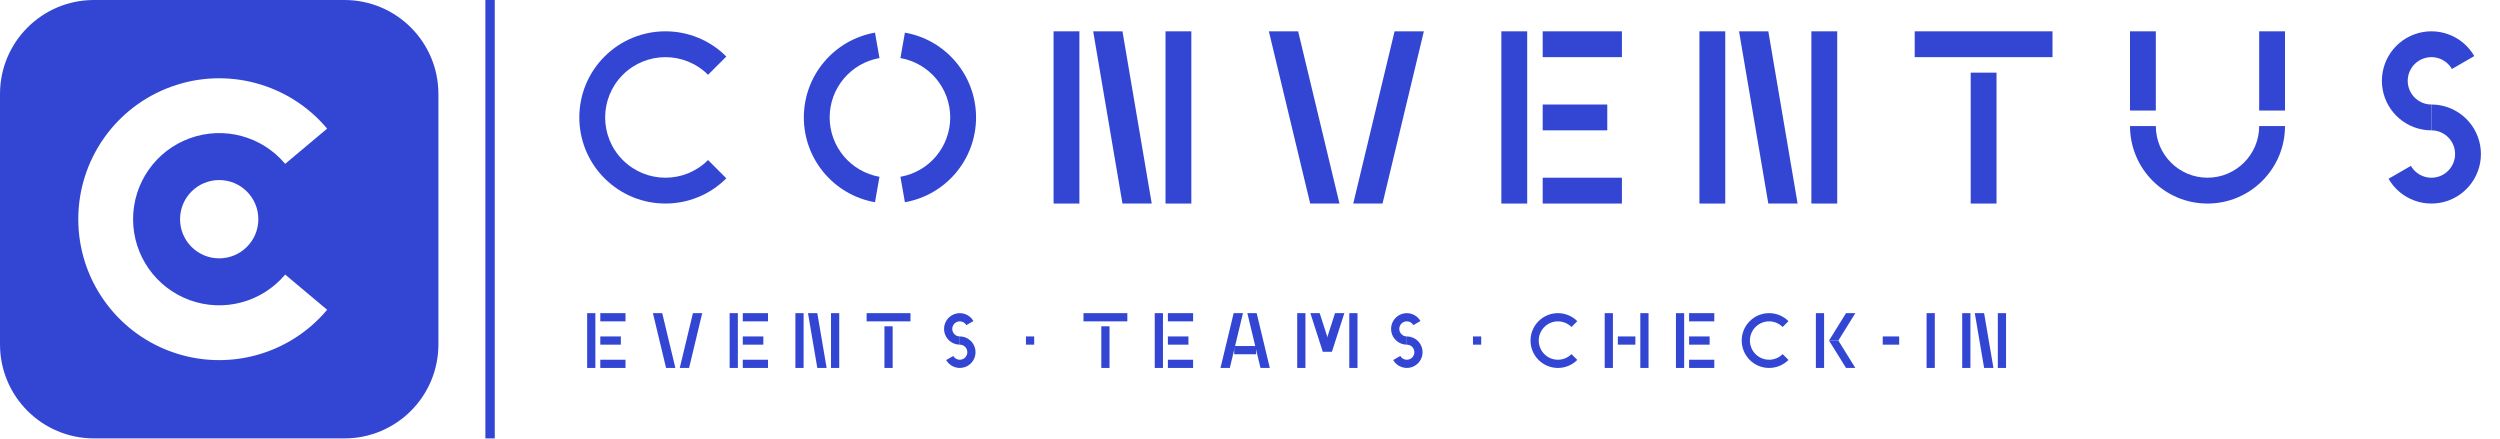
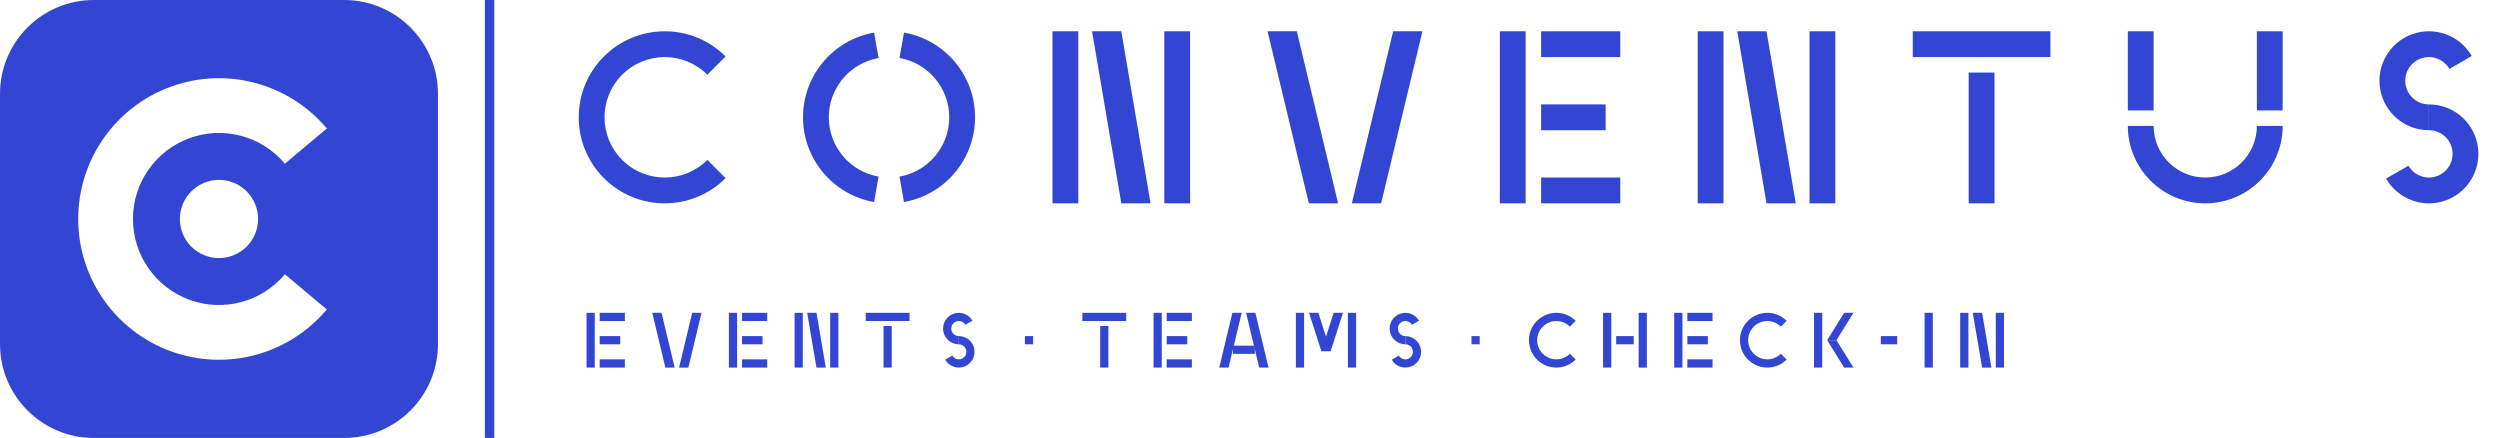
- <svg xmlns="http://www.w3.org/2000/svg" viewBox="0 0 273.72 48">
-   <path fill="#3346d3" fill-rule="evenodd" d="M10.286 0L37.714 0C43.395 -0 48 4.605 48 10.286L48 37.714C48 43.395 43.395 48 37.714 48L10.286 48C4.605 48 0 43.395 0 37.714L0 10.286C-0 4.605 4.605 0 10.286 0ZM35.819 33.917C31.65 38.886 24.818 40.717 18.723 38.498C12.628 36.28 8.571 30.486 8.571 24C8.571 17.514 12.628 11.72 18.723 9.502C24.818 7.283 31.65 9.114 35.819 14.083L31.223 17.939C28.675 14.903 24.5 13.784 20.775 15.14C17.051 16.496 14.571 20.036 14.571 24C14.571 27.964 17.051 31.504 20.775 32.86C24.5 34.216 28.675 33.097 31.223 30.061ZM28.286 24C28.286 26.367 26.367 28.286 24 28.286C21.633 28.286 19.714 26.367 19.714 24C19.714 21.633 21.633 19.714 24 19.714C26.367 19.714 28.286 21.633 28.286 24Z" />
+ <svg xmlns="http://www.w3.org/2000/svg" viewBox="0 0 274 48">
+   <path fill="#3346d3" fill-rule="evenodd" d="M10.286 0L37.714 0C43.395 0 48 4.605 48 10.286L48 37.714C48 43.395 43.395 48 37.714 48L10.286 48C4.605 48 0 43.395 0 37.714L0 10.286C0 4.605 4.605 0 10.286 0ZM35.819 33.917C31.65 38.886 24.818 40.717 18.723 38.498C12.628 36.28 8.571 30.486 8.571 24C8.571 17.514 12.628 11.72 18.723 9.502C24.818 7.283 31.65 9.114 35.819 14.083L31.223 17.939C28.675 14.903 24.5 13.784 20.775 15.14C17.051 16.496 14.571 20.036 14.571 24C14.571 27.964 17.051 31.504 20.775 32.86C24.5 34.216 28.675 33.097 31.223 30.061ZM28.286 24C28.286 26.367 26.367 28.286 24 28.286C21.633 28.286 19.714 26.367 19.714 24C19.714 21.633 21.633 19.714 24 19.714C26.367 19.714 28.286 21.633 28.286 24Z" />
  <path fill="#3346d3" d="M53.143 0L54.171 0L54.171 48L53.143 48Z" />
  <path fill="#3346d3" d="M79.524 19.524C75.842 23.206 69.872 23.206 66.19 19.524C62.508 15.842 62.508 9.872 66.19 6.19C69.872 2.508 75.842 2.508 79.524 6.19L77.524 8.19C74.947 5.613 70.768 5.613 68.19 8.19C65.613 10.768 65.613 14.947 68.19 17.524C70.768 20.102 74.947 20.102 77.524 17.524Z" />
  <path fill="#3346d3" d="M99.076 3.572C103.582 4.366 106.867 8.282 106.867 12.857C106.867 17.433 103.582 21.348 99.076 22.142L98.585 19.357C101.739 18.801 104.038 16.06 104.038 12.857C104.038 9.654 101.739 6.914 98.585 6.357Z" />
  <path fill="#3346d3" d="M95.801 22.142C91.295 21.348 88.01 17.433 88.01 12.857C88.01 8.282 91.295 4.366 95.801 3.572L96.292 6.357C93.138 6.914 90.838 9.654 90.838 12.857C90.838 16.06 93.138 18.801 96.292 19.357Z" />
  <path fill="#3346d3" d="M115.353 3.429L118.181 3.429L118.181 22.286L115.353 22.286Z" />
  <path fill="#3346d3" d="M127.61 3.429L130.438 3.429L130.438 22.286L127.61 22.286Z" />
  <path fill="#3346d3" d="M119.69 3.429L122.896 3.429L126.101 22.286L122.896 22.286Z" />
  <path fill="#3346d3" d="M138.924 3.429L142.13 3.429L146.656 22.286L143.45 22.286Z" />
  <path fill="#3346d3" d="M152.69 3.429L155.896 3.429L151.37 22.286L148.164 22.286Z" />
  <path fill="#3346d3" d="M164.381 3.429L167.21 3.429L167.21 22.286L164.381 22.286Z" />
  <path fill="#3346d3" d="M168.907 3.429L177.581 3.429L177.581 6.257L168.907 6.257Z" />
  <path fill="#3346d3" d="M168.907 11.443L175.978 11.443L175.978 14.271L168.907 14.271Z" />
  <path fill="#3346d3" d="M168.907 19.457L177.581 19.457L177.581 22.286L168.907 22.286Z" />
  <path fill="#3346d3" d="M186.067 3.429L188.896 3.429L188.896 22.286L186.067 22.286Z" />
  <path fill="#3346d3" d="M198.324 3.429L201.153 3.429L201.153 22.286L198.324 22.286Z" />
  <path fill="#3346d3" d="M190.404 3.429L193.61 3.429L196.816 22.286L193.61 22.286Z" />
  <path fill="#3346d3" d="M209.638 3.429L224.724 3.429L224.724 6.257L209.638 6.257Z" />
  <path fill="#3346d3" d="M215.767 7.954L218.596 7.954L218.596 22.286L215.767 22.286Z" />
  <path fill="#3346d3" d="M233.21 3.429L236.038 3.429L236.038 12.103L233.21 12.103Z" />
  <path fill="#3346d3" d="M247.353 3.429L250.181 3.429L250.181 12.103L247.353 12.103Z" />
  <path fill="#3346d3" d="M250.181 13.8C250.181 18.487 246.382 22.286 241.696 22.286C237.009 22.286 233.21 18.487 233.21 13.8L236.038 13.8C236.038 16.924 238.571 19.457 241.696 19.457C244.82 19.457 247.353 16.924 247.353 13.8Z" />
  <path fill="#3346d3" d="M266.21 14.271C263.579 14.271 261.328 12.382 260.871 9.791C260.414 7.2 261.883 4.655 264.356 3.756C266.828 2.856 269.589 3.861 270.905 6.139L268.455 7.554C267.826 6.464 266.505 5.983 265.323 6.414C264.141 6.844 263.438 8.061 263.656 9.3C263.875 10.539 264.952 11.443 266.21 11.443Z" />
  <path fill="#3346d3" d="M266.21 11.443C268.841 11.443 271.092 13.332 271.549 15.923C272.006 18.514 270.536 21.059 268.064 21.959C265.592 22.859 262.83 21.853 261.515 19.575L263.964 18.161C264.594 19.25 265.914 19.731 267.097 19.301C268.279 18.87 268.982 17.653 268.763 16.414C268.545 15.175 267.468 14.271 266.21 14.271Z" />
  <path fill="#3346d3" d="M64.286 34.286L65.186 34.286L65.186 40.286L64.286 40.286Z" />
  <path fill="#3346d3" d="M65.726 34.286L68.486 34.286L68.486 35.186L65.726 35.186Z" />
  <path fill="#3346d3" d="M65.726 36.836L67.976 36.836L67.976 37.736L65.726 37.736Z" />
  <path fill="#3346d3" d="M65.726 39.386L68.486 39.386L68.486 40.286L65.726 40.286Z" />
  <path fill="#3346d3" d="M71.486 34.286L72.506 34.286L73.946 40.286L72.926 40.286Z" />
  <path fill="#3346d3" d="M75.866 34.286L76.886 34.286L75.446 40.286L74.426 40.286Z" />
  <path fill="#3346d3" d="M79.886 34.286L80.786 34.286L80.786 40.286L79.886 40.286Z" />
  <path fill="#3346d3" d="M81.326 34.286L84.086 34.286L84.086 35.186L81.326 35.186Z" />
  <path fill="#3346d3" d="M81.326 36.836L83.576 36.836L83.576 37.736L81.326 37.736Z" />
  <path fill="#3346d3" d="M81.326 39.386L84.086 39.386L84.086 40.286L81.326 40.286Z" />
  <path fill="#3346d3" d="M87.086 34.286L87.986 34.286L87.986 40.286L87.086 40.286Z" />
  <path fill="#3346d3" d="M90.986 34.286L91.886 34.286L91.886 40.286L90.986 40.286Z" />
  <path fill="#3346d3" d="M88.466 34.286L89.486 34.286L90.506 40.286L89.486 40.286Z" />
  <path fill="#3346d3" d="M94.886 34.286L99.686 34.286L99.686 35.186L94.886 35.186Z" />
  <path fill="#3346d3" d="M96.836 35.726L97.736 35.726L97.736 40.286L96.836 40.286Z" />
  <path fill="#3346d3" d="M105.086 37.736C104.249 37.736 103.532 37.135 103.387 36.31C103.242 35.486 103.709 34.676 104.496 34.39C105.282 34.103 106.161 34.423 106.58 35.148L105.8 35.598C105.6 35.251 105.18 35.099 104.804 35.235C104.427 35.372 104.204 35.76 104.273 36.154C104.343 36.548 104.685 36.836 105.086 36.836Z" />
  <path fill="#3346d3" d="M105.086 36.836C105.923 36.836 106.639 37.437 106.785 38.261C106.93 39.086 106.462 39.895 105.676 40.182C104.889 40.468 104.01 40.148 103.592 39.423L104.371 38.973C104.571 39.32 104.992 39.473 105.368 39.336C105.744 39.199 105.968 38.812 105.898 38.417C105.829 38.023 105.486 37.736 105.086 37.736Z" />
  <path fill="#3346d3" d="M112.33 36.836L113.23 36.836L113.23 37.736L112.33 37.736Z" />
  <path fill="#3346d3" d="M118.63 34.286L123.43 34.286L123.43 35.186L118.63 35.186Z" />
  <path fill="#3346d3" d="M120.58 35.726L121.48 35.726L121.48 40.286L120.58 40.286Z" />
  <path fill="#3346d3" d="M126.43 34.286L127.33 34.286L127.33 40.286L126.43 40.286Z" />
  <path fill="#3346d3" d="M127.87 34.286L130.63 34.286L130.63 35.186L127.87 35.186Z" />
  <path fill="#3346d3" d="M127.87 36.836L130.12 36.836L130.12 37.736L127.87 37.736Z" />
  <path fill="#3346d3" d="M127.87 39.386L130.63 39.386L130.63 40.286L127.87 40.286Z" />
  <path fill="#3346d3" d="M135.07 34.286L136.09 34.286L134.65 40.286L133.63 40.286Z" />
  <path fill="#3346d3" d="M136.57 34.286L137.59 34.286L139.03 40.286L138.01 40.286Z" />
  <path fill="#3346d3" d="M135.13 37.886L137.53 37.886L137.53 38.786L135.13 38.786Z" />
  <path fill="#3346d3" d="M142.03 34.286L142.93 34.286L142.93 40.286L142.03 40.286Z" />
  <path fill="#3346d3" d="M147.73 34.286L148.63 34.286L148.63 40.286L147.73 40.286Z" />
  <path fill="#3346d3" d="M143.47 34.286L144.49 34.286L145.84 38.486L144.82 38.486Z" />
  <path fill="#3346d3" d="M146.17 34.286L147.19 34.286L145.84 38.486L144.82 38.486Z" />
  <path fill="#3346d3" d="M154.03 37.736C153.193 37.736 152.476 37.135 152.331 36.31C152.186 35.486 152.653 34.676 153.44 34.39C154.227 34.103 155.105 34.423 155.524 35.148L154.744 35.598C154.544 35.251 154.124 35.099 153.748 35.235C153.371 35.372 153.148 35.76 153.217 36.154C153.287 36.548 153.63 36.836 154.03 36.836Z" />
  <path fill="#3346d3" d="M154.03 36.836C154.867 36.836 155.583 37.437 155.729 38.261C155.874 39.086 155.407 39.895 154.62 40.182C153.833 40.468 152.955 40.148 152.536 39.423L153.315 38.973C153.516 39.32 153.936 39.473 154.312 39.336C154.688 39.199 154.912 38.812 154.842 38.417C154.773 38.023 154.43 37.736 154.03 37.736Z" />
  <path fill="#3346d3" d="M161.274 36.836L162.174 36.836L162.174 37.736L161.274 37.736Z" />
  <path fill="#3346d3" d="M172.695 39.407C171.524 40.579 169.624 40.579 168.453 39.407C167.281 38.235 167.281 36.336 168.453 35.164C169.624 33.993 171.524 33.993 172.695 35.164L172.059 35.801C171.239 34.981 169.909 34.981 169.089 35.801C168.269 36.621 168.269 37.951 169.089 38.771C169.909 39.591 171.239 39.591 172.059 38.771Z" />
  <path fill="#3346d3" d="M175.695 34.286L176.595 34.286L176.595 40.286L175.695 40.286Z" />
  <path fill="#3346d3" d="M179.595 34.286L180.495 34.286L180.495 40.286L179.595 40.286Z" />
  <path fill="#3346d3" d="M177.135 36.836L179.055 36.836L179.055 37.736L177.135 37.736Z" />
  <path fill="#3346d3" d="M183.495 34.286L184.395 34.286L184.395 40.286L183.495 40.286Z" />
  <path fill="#3346d3" d="M184.935 34.286L187.695 34.286L187.695 35.186L184.935 35.186Z" />
  <path fill="#3346d3" d="M184.935 36.836L187.185 36.836L187.185 37.736L184.935 37.736Z" />
  <path fill="#3346d3" d="M184.935 39.386L187.695 39.386L187.695 40.286L184.935 40.286Z" />
  <path fill="#3346d3" d="M195.817 39.407C194.645 40.579 192.746 40.579 191.574 39.407C190.402 38.235 190.402 36.336 191.574 35.164C192.746 33.993 194.645 33.993 195.817 35.164L195.18 35.801C194.36 34.981 193.031 34.981 192.21 35.801C191.39 36.621 191.39 37.951 192.21 38.771C193.031 39.591 194.36 39.591 195.18 38.771Z" />
  <path fill="#3346d3" d="M198.817 34.286L199.717 34.286L199.717 40.286L198.817 40.286Z" />
  <path fill="#3346d3" d="M202.117 34.286L203.137 34.286L201.277 37.286L200.257 37.286Z" />
  <path fill="#3346d3" d="M200.257 37.286L201.277 37.286L203.137 40.286L202.117 40.286Z" />
  <path fill="#3346d3" d="M206.137 36.836L207.937 36.836L207.937 37.736L206.137 37.736Z" />
  <path fill="#3346d3" d="M210.937 34.286L211.837 34.286L211.837 40.286L210.937 40.286Z" />
  <path fill="#3346d3" d="M214.837 34.286L215.737 34.286L215.737 40.286L214.837 40.286Z" />
  <path fill="#3346d3" d="M218.737 34.286L219.637 34.286L219.637 40.286L218.737 40.286Z" />
  <path fill="#3346d3" d="M216.217 34.286L217.237 34.286L218.257 40.286L217.237 40.286Z" />
</svg>
